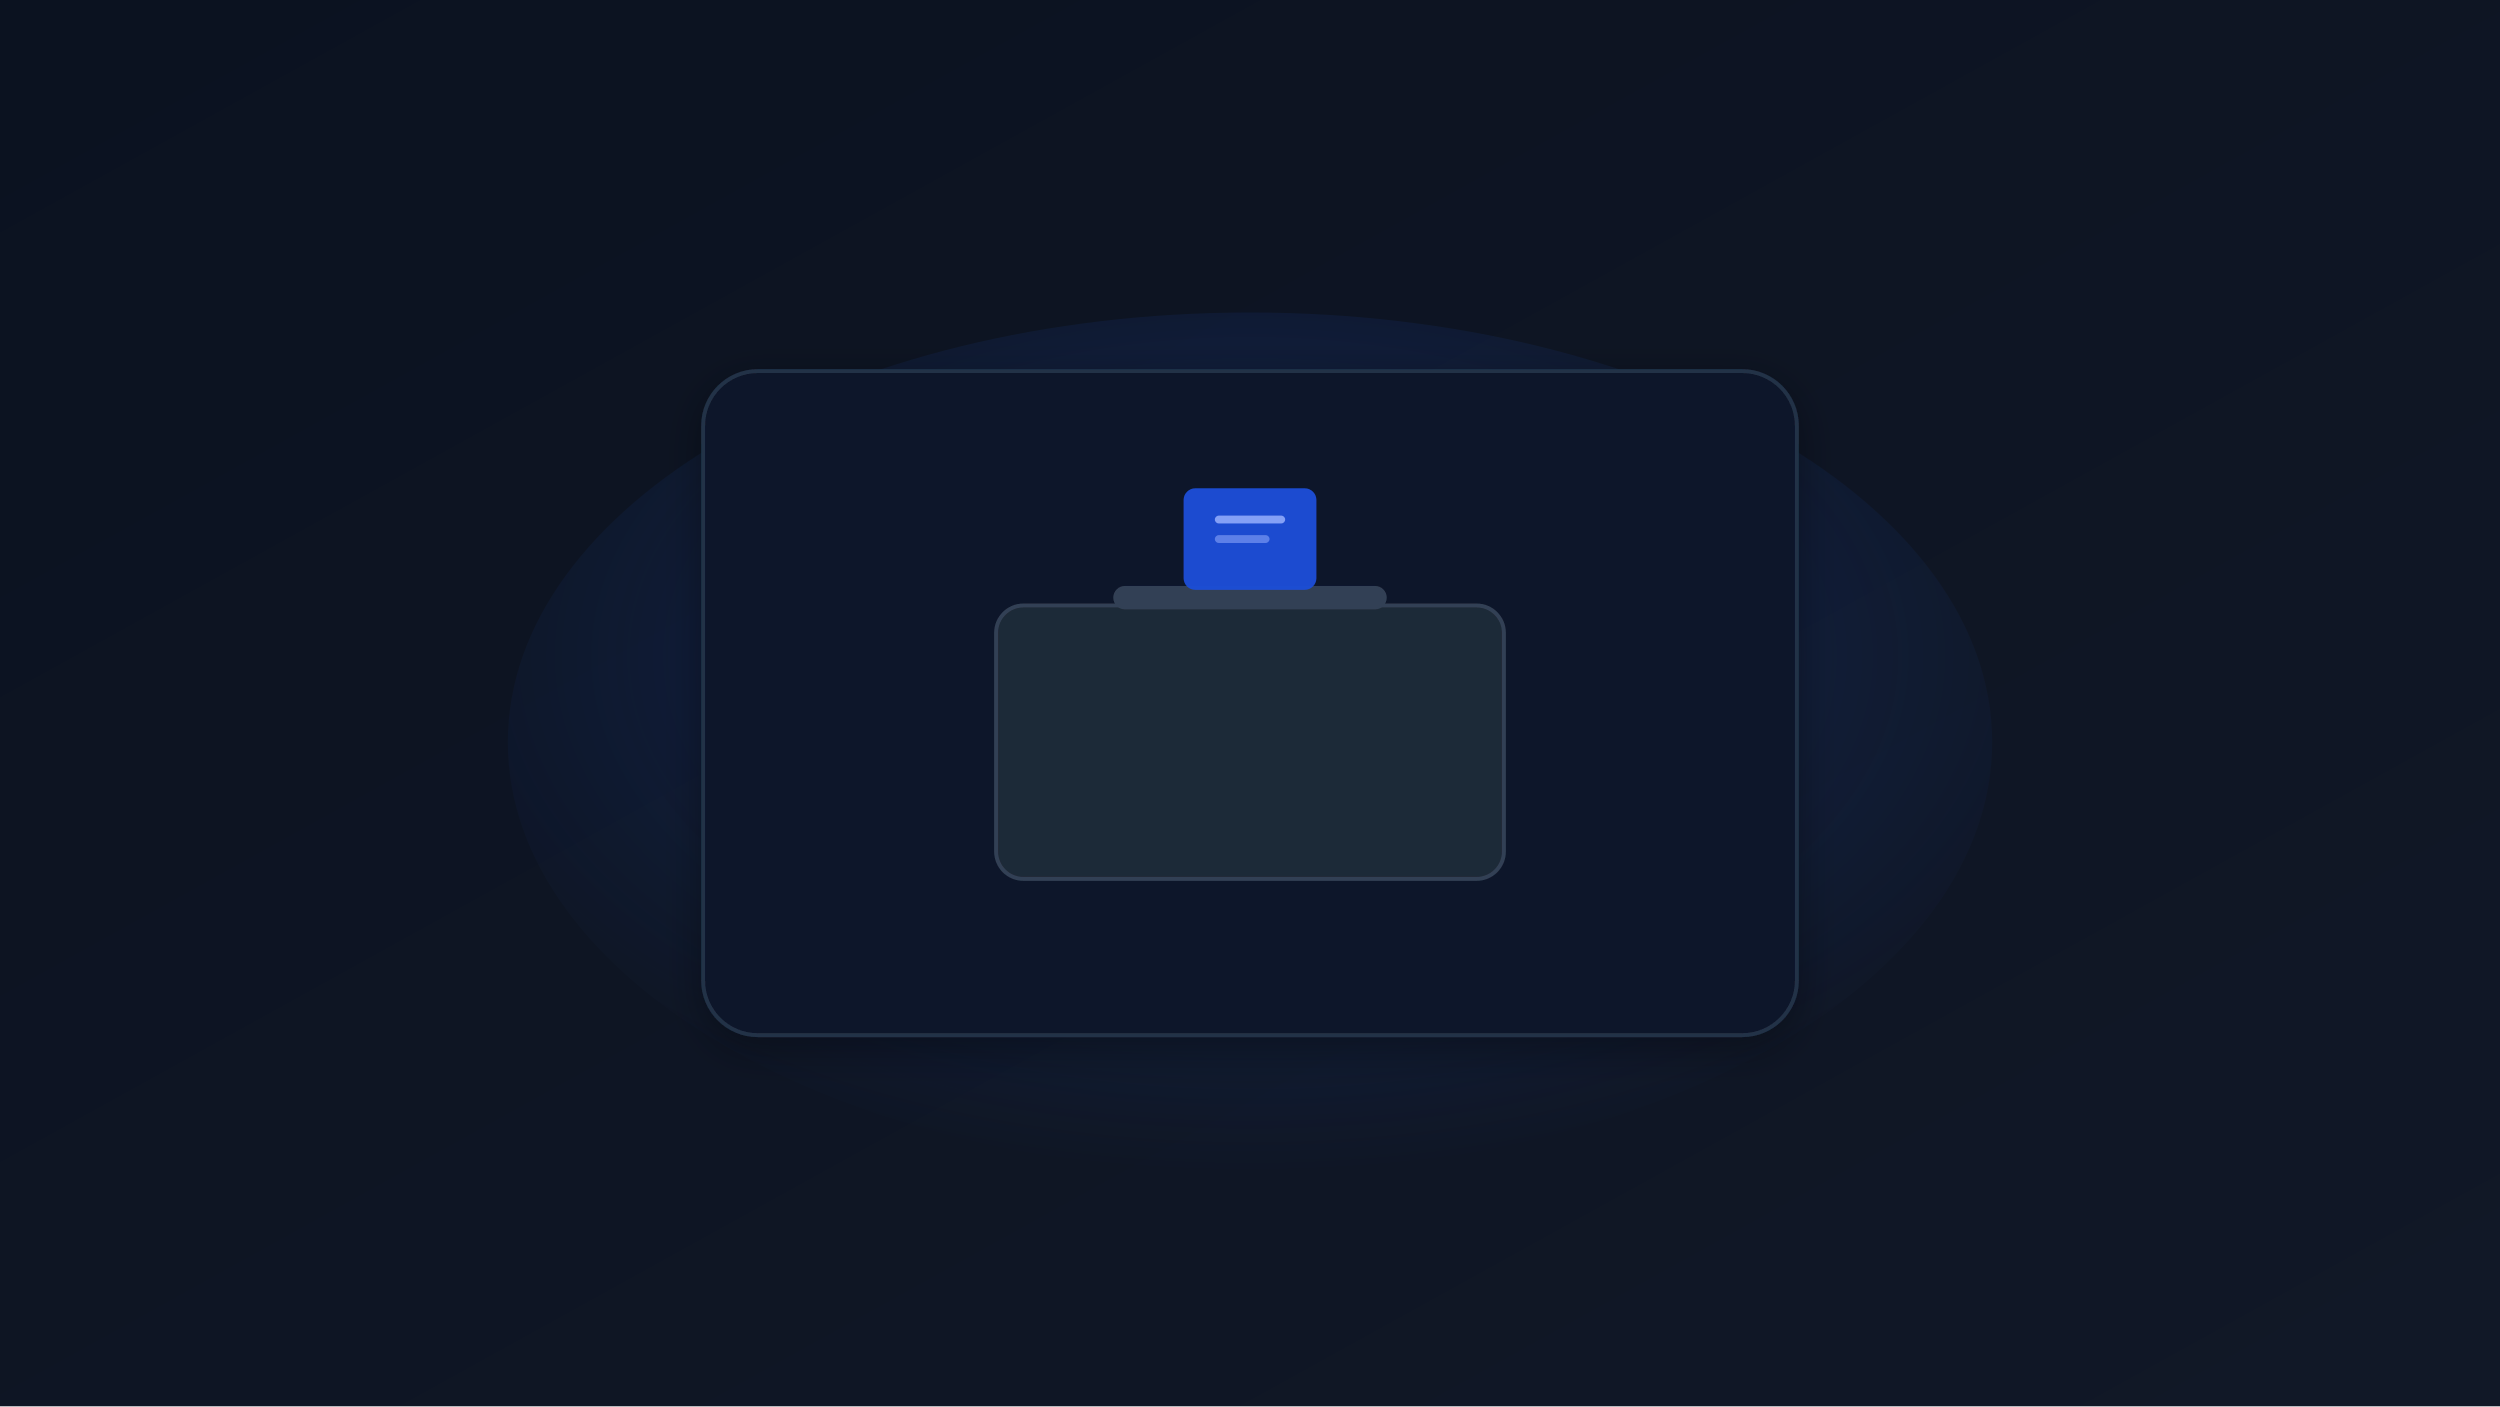
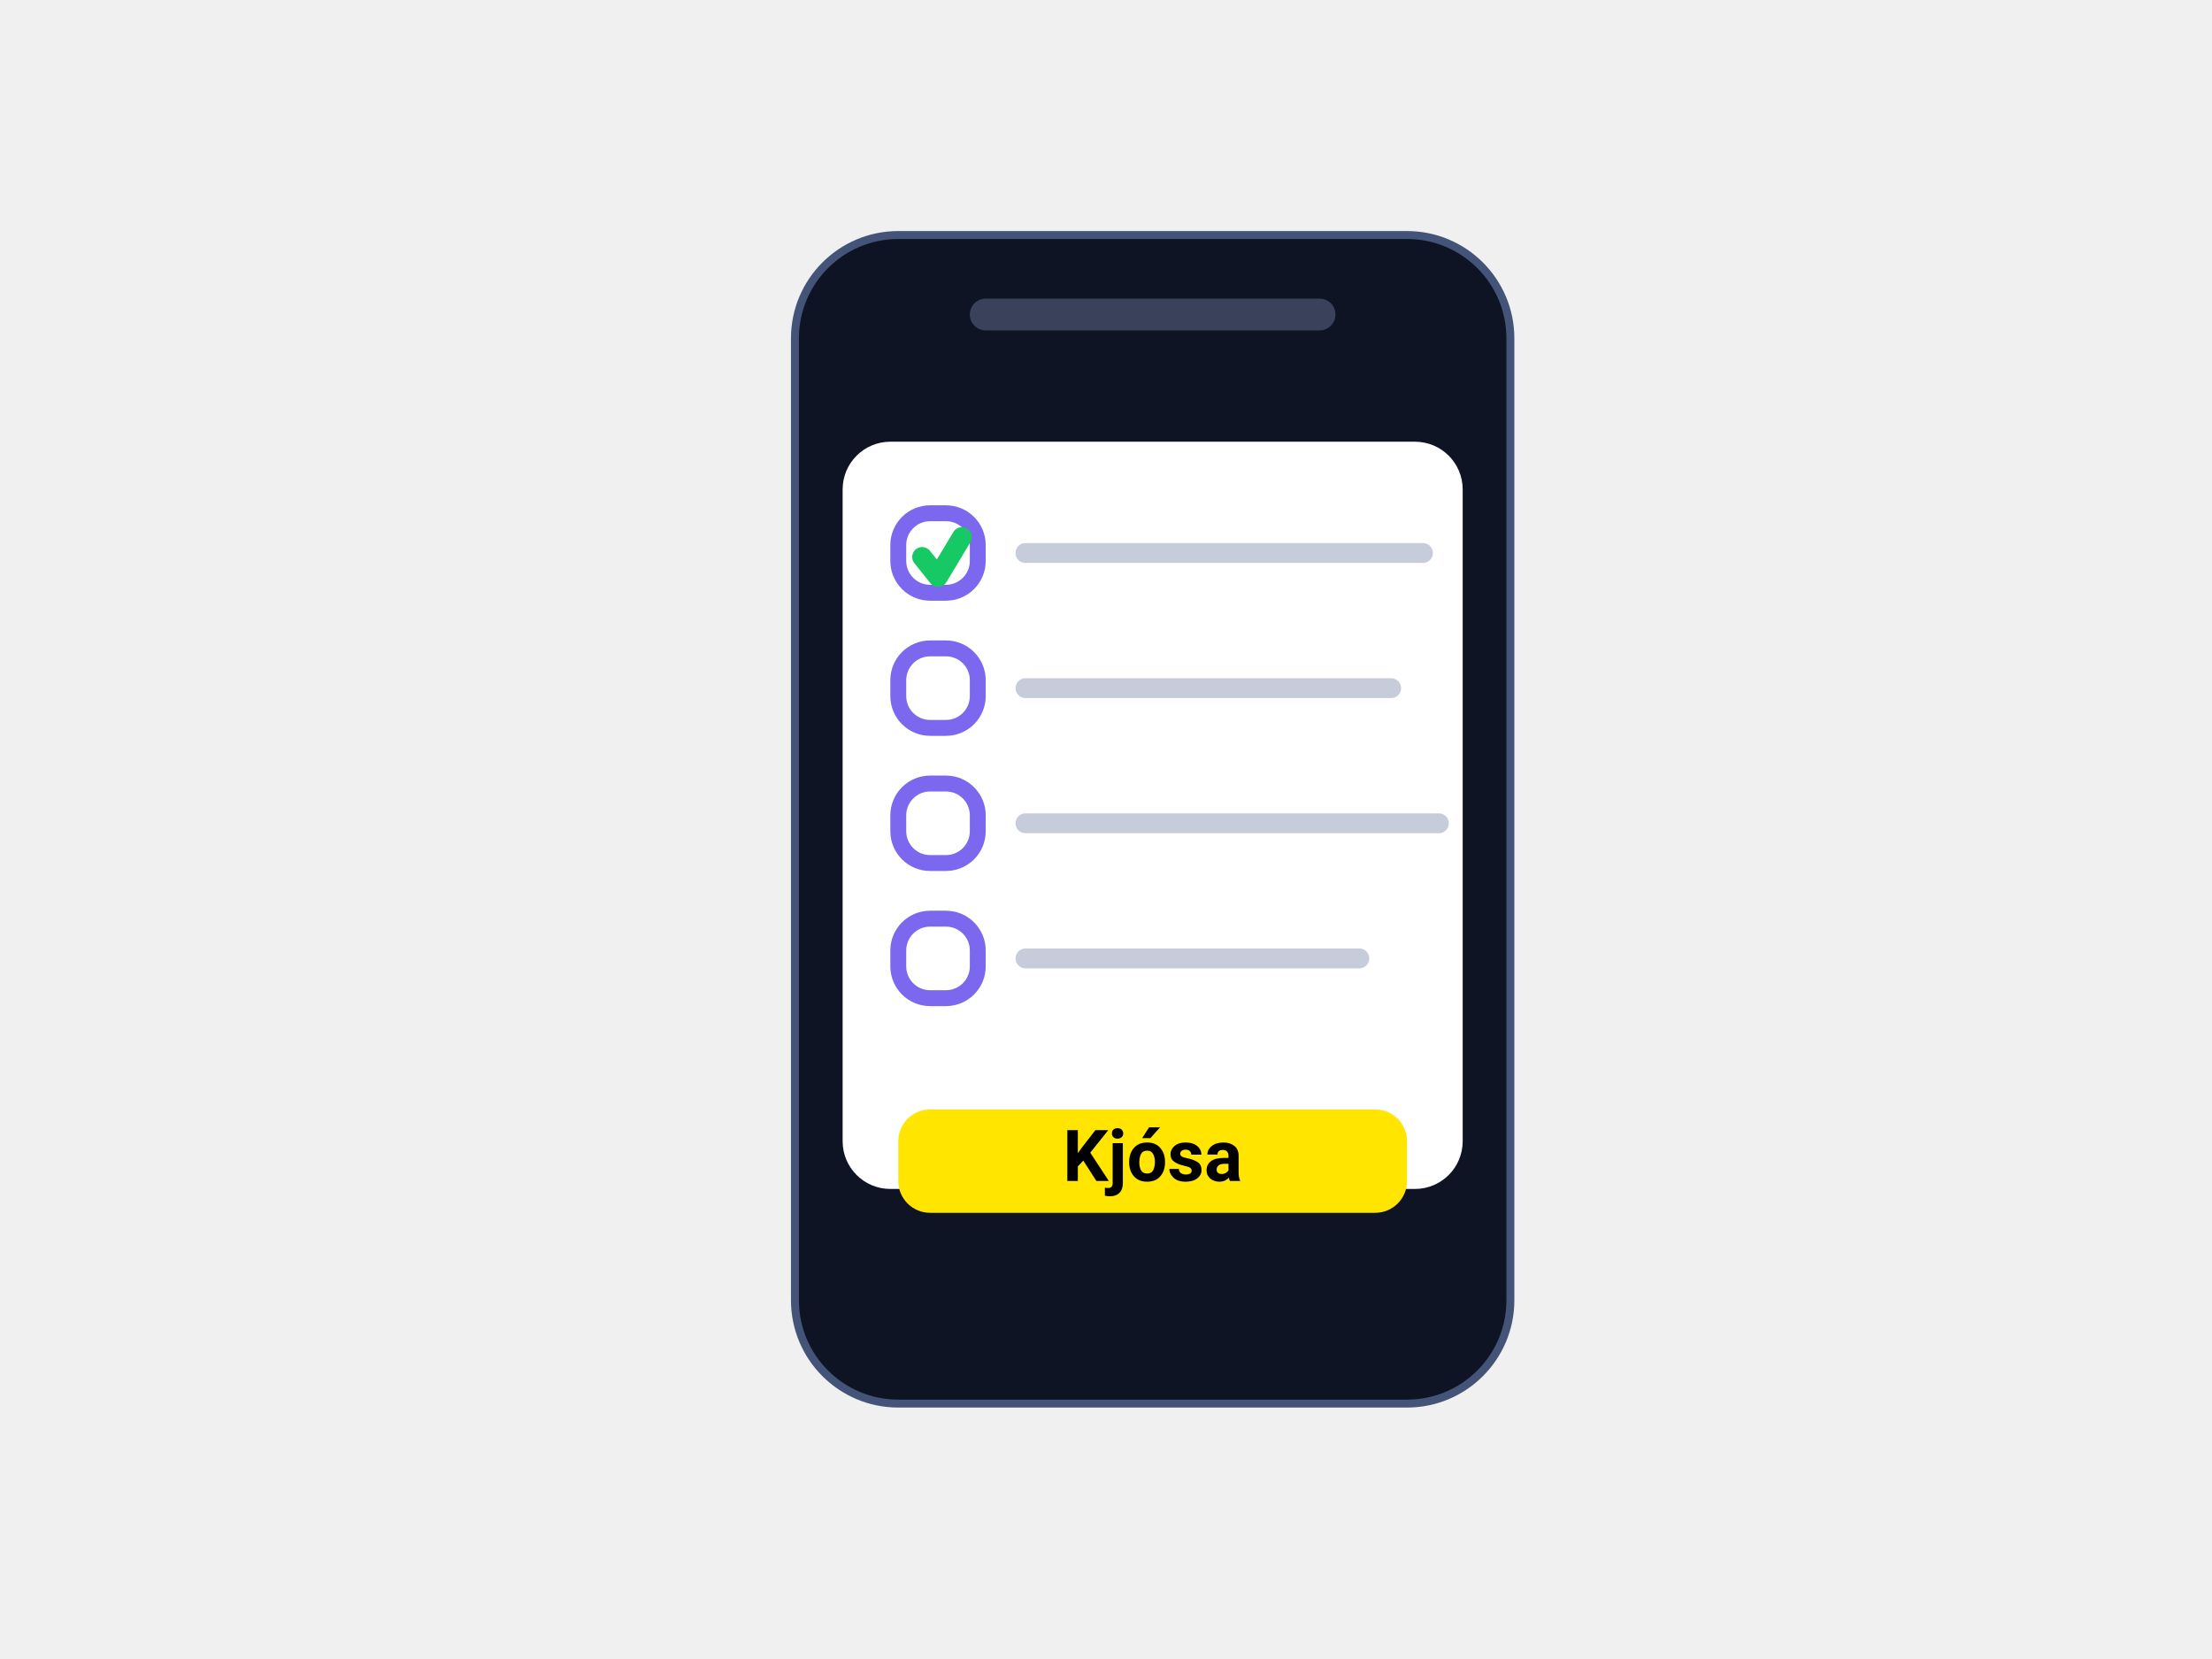
- <svg xmlns="http://www.w3.org/2000/svg" width="1280" height="720" viewBox="0 0 1280 720">
+ <svg xmlns="http://www.w3.org/2000/svg" viewBox="0 0 640 480" role="img" aria-labelledby="t d">
  <defs>
-     <linearGradient id="bgd" x1="0" y1="0" x2="1" y2="1">
-       <stop offset="0%" stop-color="#0b1220" />
-       <stop offset="100%" stop-color="#111827" />
-     </linearGradient>
-     <radialGradient id="glow" cx="50%" cy="40%" r="60%">
-       <stop offset="0%" stop-color="#2563eb" stop-opacity="0.25" />
-       <stop offset="100%" stop-color="#2563eb" stop-opacity="0" />
-     </radialGradient>
-     <filter id="shadow" x="-20%" y="-20%" width="140%" height="140%">
-       <feDropShadow dx="0" dy="6" stdDeviation="10" flood-color="#000" flood-opacity="0.35" />
-     </filter>
+     <style>
+       .bezel { fill:#0E1424; stroke:#445378; stroke-width:2; }
+       .mut   { fill:#39425A; }
+       .screen{ fill:#FFFFFF; }
+       .line  { stroke:#C7CCDB; stroke-width:5; stroke-linecap:round; }
+       .box   { fill:#FFFFFF; stroke:#7B68EE; stroke-width:4; rx:8; }  /* 20x20 */
+       .ok    { stroke:#17C964; stroke-width:5; stroke-linecap:round; stroke-linejoin:round; fill:none; }  /* smaller tick */
+       .cta   { fill:#FFE500; }
+       .ctaText { font: 700 18px "Public Sans", system-ui, -apple-system, Segoe UI, Roboto, Helvetica, Arial, sans-serif; fill:#000; }
+     </style>
  </defs>
-   <rect width="1280" height="720" fill="url(#bgd)" />
-   <ellipse cx="640" cy="380" rx="380" ry="220" fill="url(#glow)" />
-   <g filter="url(#shadow)">
-     <rect x="360" y="190" width="560" height="340" rx="28" fill="#0f172a" stroke="#243247" stroke-width="2" />
-     <g transform="translate(510,250)">
-       <rect x="0" y="60" width="260" height="140" rx="14" fill="#1f2937" stroke="#334155" stroke-width="2" />
-       <rect x="60" y="50" width="140" height="12" rx="6" fill="#334155" />
-       <g transform="translate(96,0)">
-         <rect x="0" y="0" width="68" height="52" rx="6" fill="#1d4ed8" opacity="0.95" />
-         <rect x="16" y="14" width="36" height="4" rx="2" fill="#9db5ff" opacity="0.8" />
-         <rect x="16" y="24" width="28" height="4" rx="2" fill="#9db5ff" opacity="0.5" />
-       </g>
+   <g transform="translate(230,68) scale(1.15)">
+     <rect x="0" y="0" width="180" height="294" rx="26" class="bezel" />
+     <rect x="44" y="16" width="92" height="8" rx="4" class="mut" />
+     <rect x="12" y="52" width="156" height="188" rx="12" class="screen" />
+     <rect x="26" y="70" width="20" height="20" class="box" />
+     <path d="M32,81 L36,86 L42,76" class="ok" />
+     <line x1="58" y1="80" x2="158" y2="80" class="line" />
+     <rect x="26" y="104" width="20" height="20" class="box" />
+     <line x1="58" y1="114" x2="150" y2="114" class="line" />
+     <rect x="26" y="138" width="20" height="20" class="box" />
+     <line x1="58" y1="148" x2="162" y2="148" class="line" />
+     <rect x="26" y="172" width="20" height="20" class="box" />
+     <line x1="58" y1="182" x2="142" y2="182" class="line" />
+     <g transform="translate(26,220)">
+       <rect width="128" height="26" rx="8" class="cta" />
+       <text x="64" y="18" text-anchor="middle" class="ctaText">Kjósa</text>
    </g>
  </g>
</svg>
